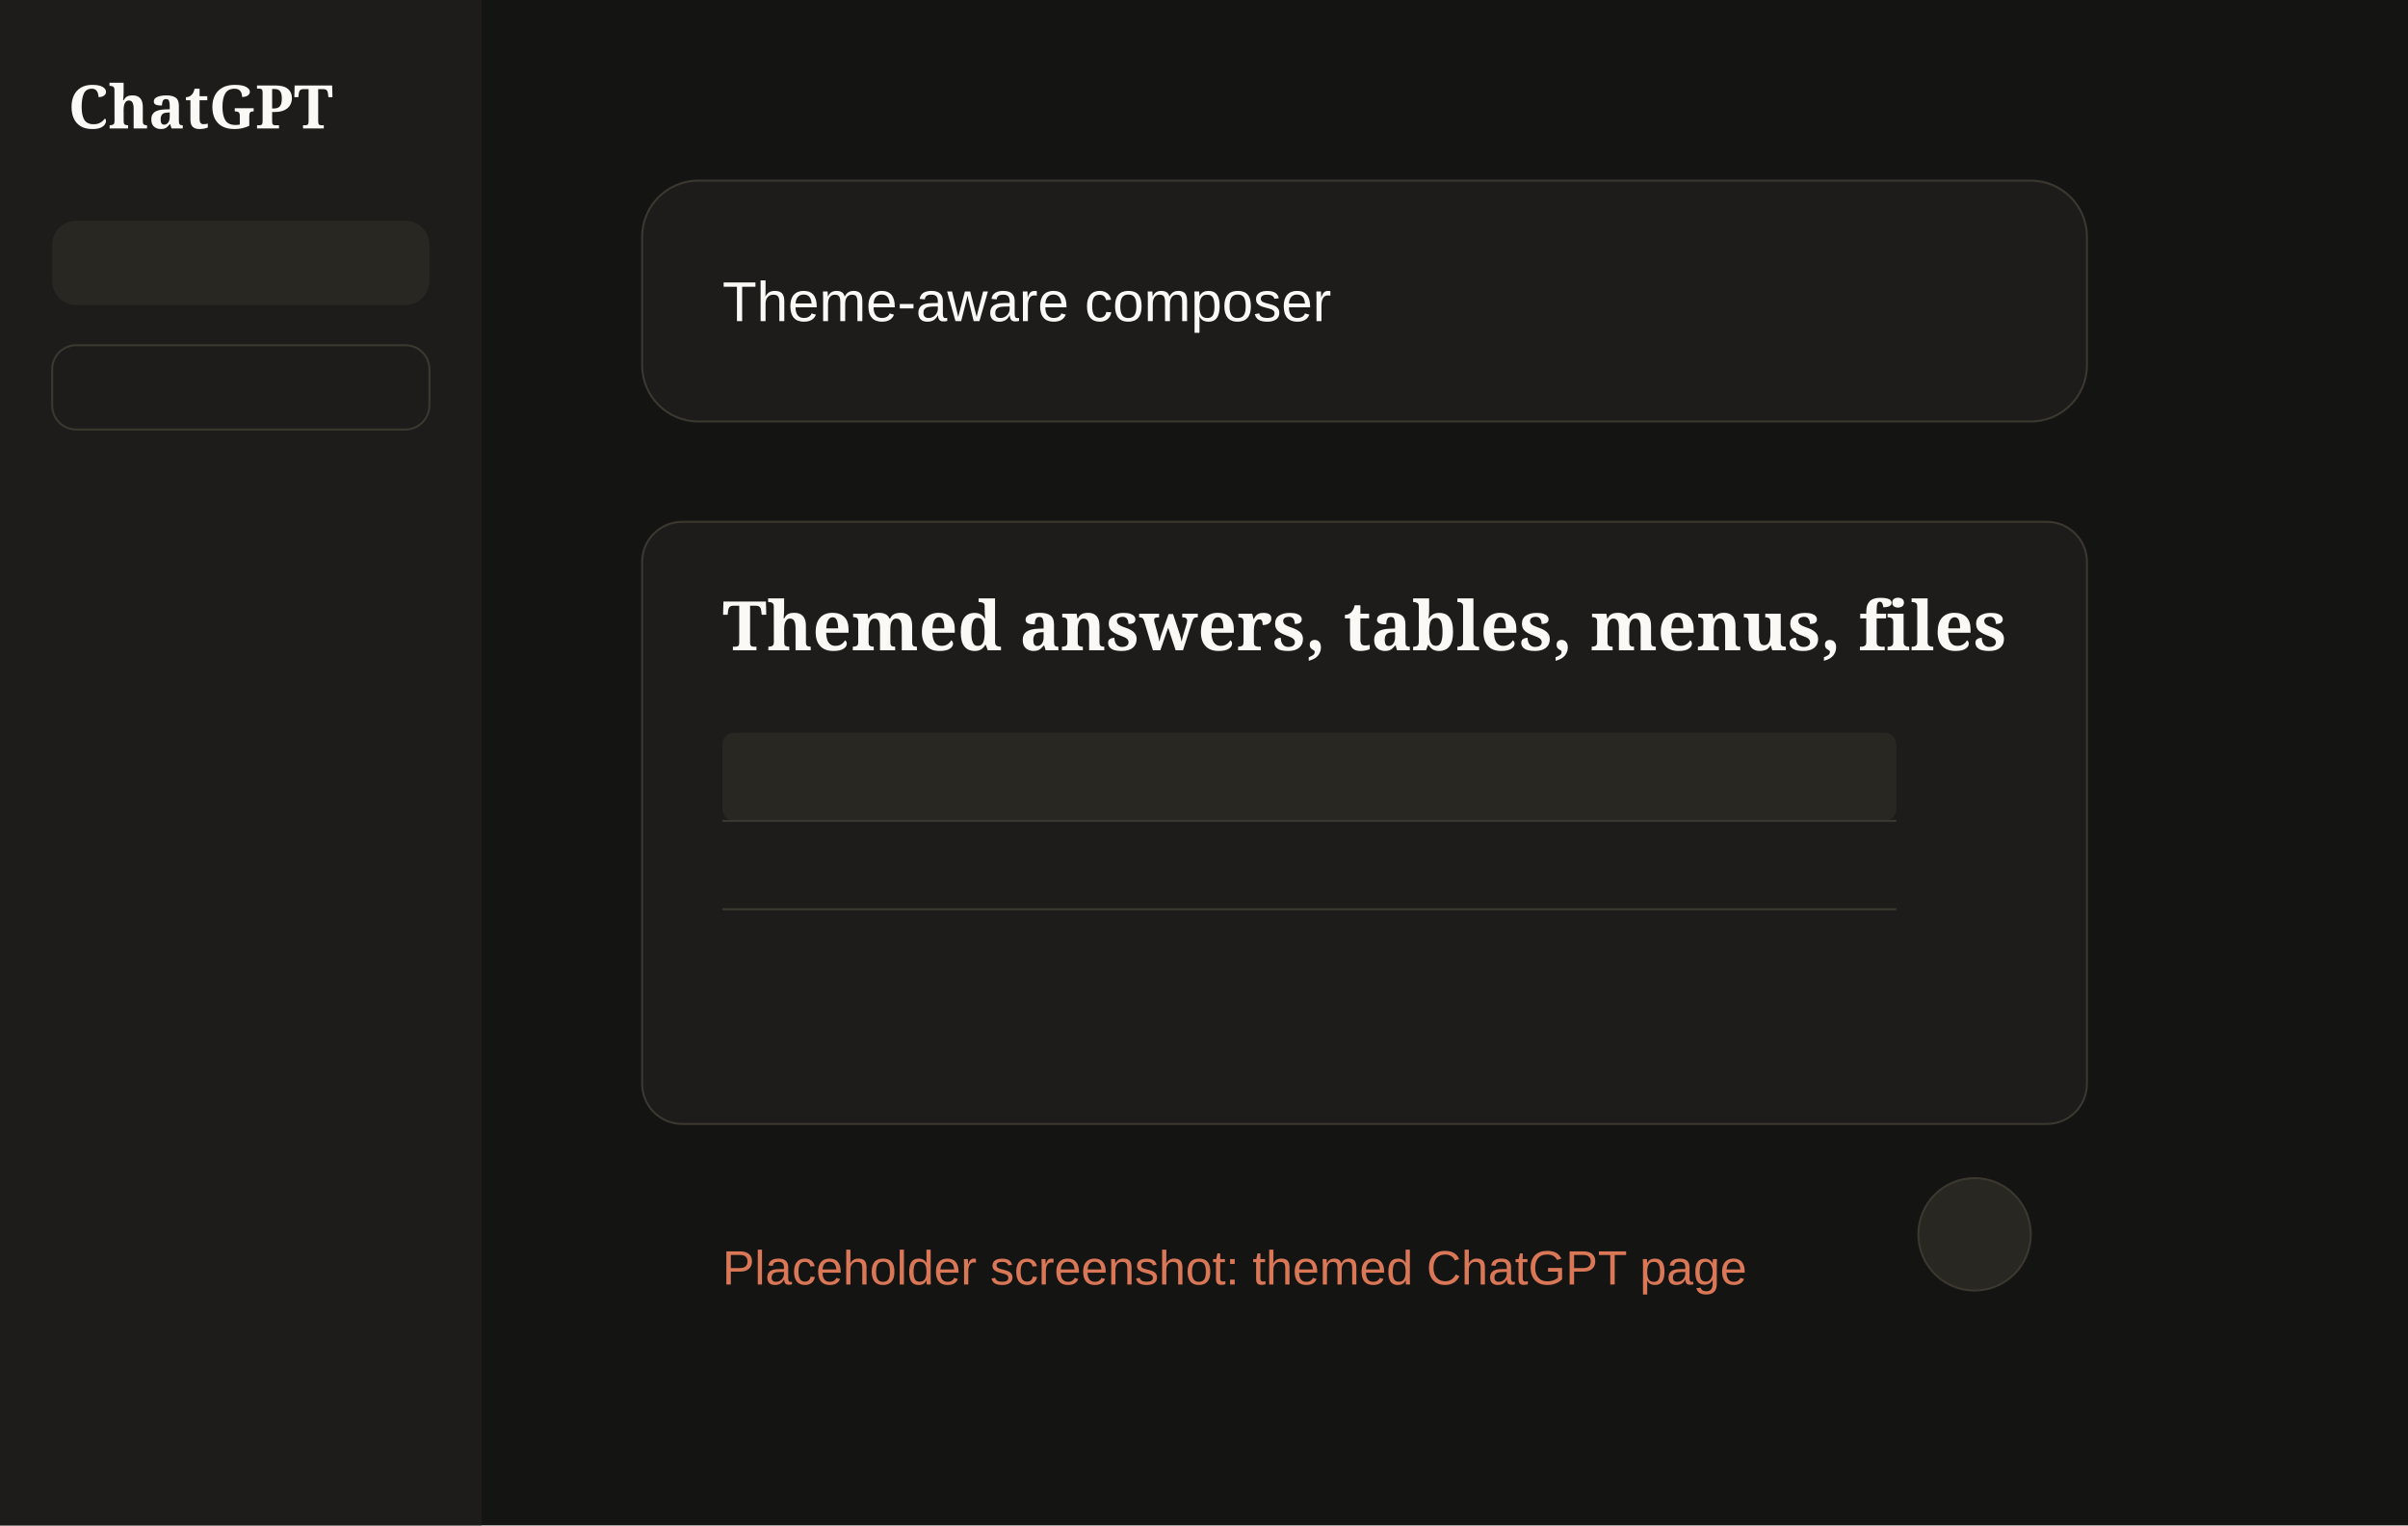
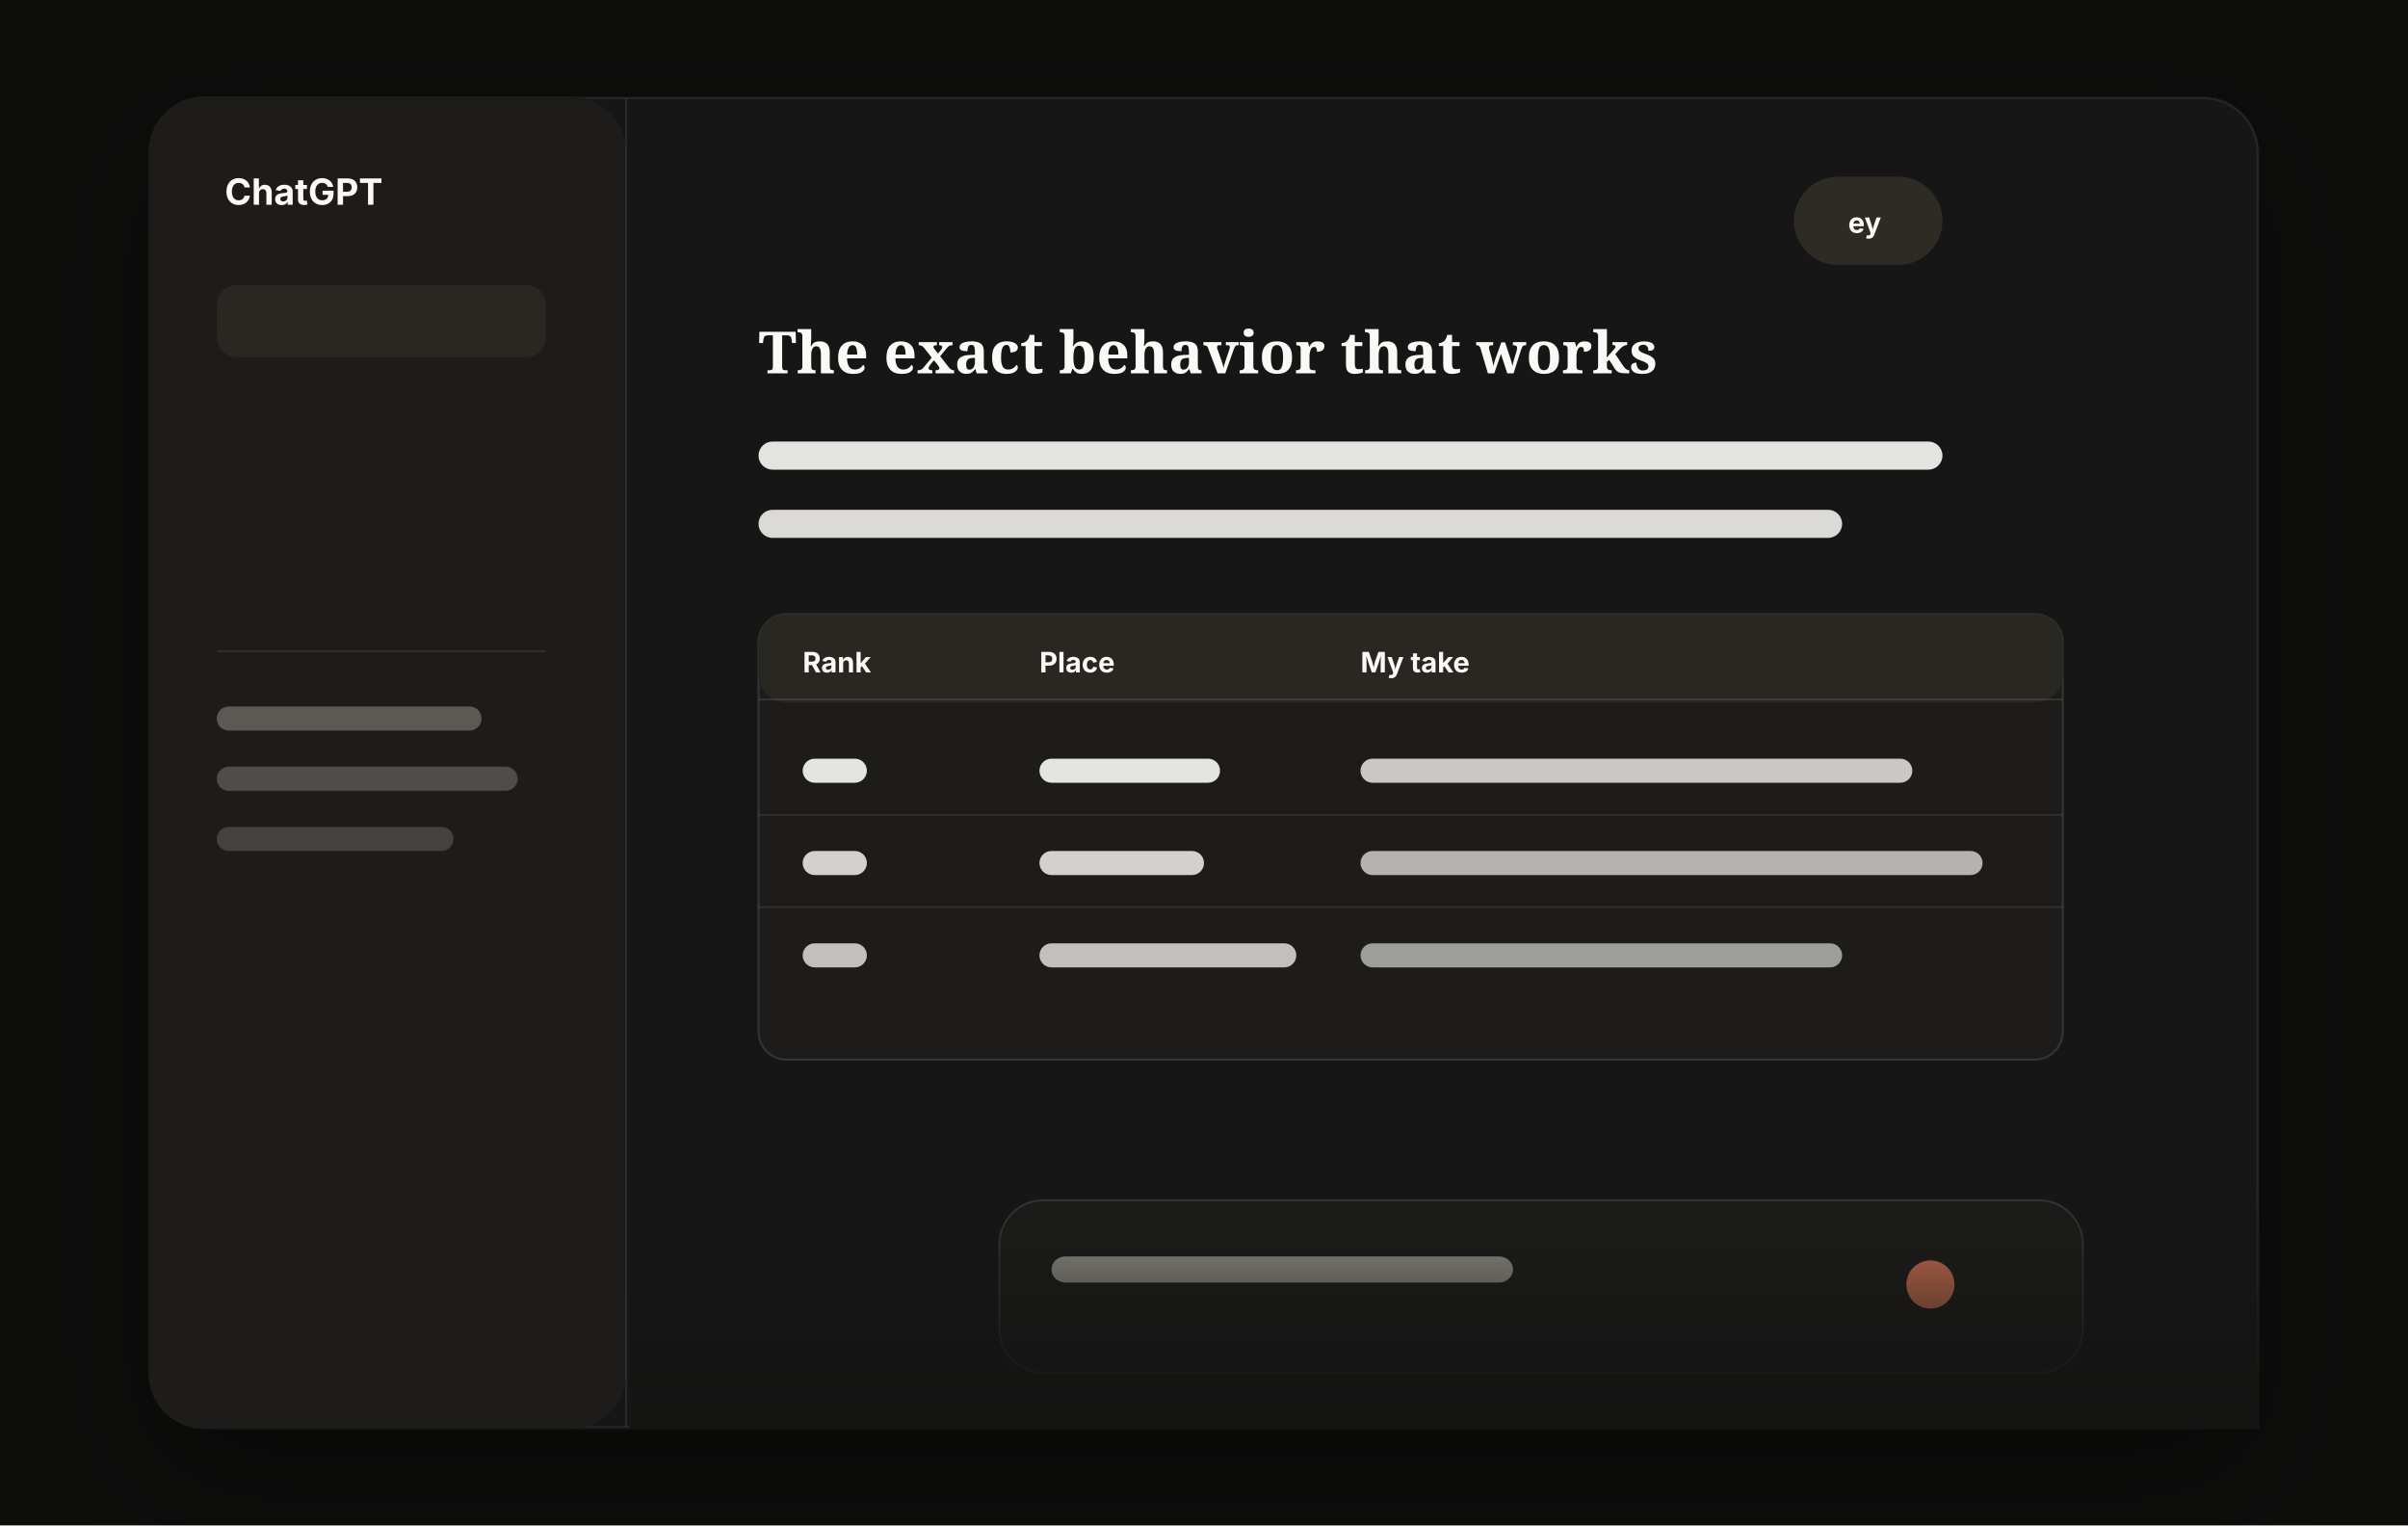
<svg xmlns="http://www.w3.org/2000/svg" viewBox="0 0 1200 760" role="img" aria-labelledby="title desc">
-   <rect width="1200" height="760" fill="#141413" />
-   <rect x="0" y="0" width="240" height="760" fill="#1d1c1a" />
-   <text x="34" y="64" fill="#faf9f5" font-family="Georgia, serif" font-size="30" font-weight="700">ChatGPT</text>
-   <rect x="26" y="110" width="188" height="42" rx="12" fill="#292722" />
-   <rect x="26" y="172" width="188" height="42" rx="12" fill="#1d1c1a" stroke="#3b382f" />
-   <rect x="320" y="90" width="720" height="120" rx="28" fill="#1d1c1a" stroke="#3b382f" />
-   <text x="360" y="160" fill="#faf9f5" font-family="Arial, sans-serif" font-size="28">Theme-aware composer</text>
-   <rect x="320" y="260" width="720" height="300" rx="20" fill="#1d1c1a" stroke="#3b382f" />
-   <text x="360" y="324" fill="#faf9f5" font-family="Georgia, serif" font-size="34" font-weight="600">Themed answers, tables, menus, files</text>
-   <rect x="360" y="365" width="585" height="44" rx="6" fill="#292722" />
-   <rect x="360" y="409" width="585" height="44" rx="0" fill="#1d1c1a" />
-   <rect x="360" y="453" width="585" height="44" rx="0" fill="#1d1c1a" />
-   <line x1="360" y1="409" x2="945" y2="409" stroke="#3b382f" />
-   <line x1="360" y1="453" x2="945" y2="453" stroke="#3b382f" />
-   <circle cx="984" cy="615" r="28" fill="#292722" stroke="#3b382f" />
-   <text x="360" y="640" fill="#d97757" font-family="Arial, sans-serif" font-size="24">Placeholder screenshot: themed ChatGPT page</text>
+   <defs>
+     <filter id="shadow" x="-20%" y="-20%" width="140%" height="140%">
+       <feDropShadow dx="0" dy="24" stdDeviation="32" flood-color="#000" flood-opacity=".32" />
+     </filter>
+     <linearGradient id="fade" x1="0" y1="0" x2="0" y2="1">
+       <stop offset="0" stop-color="#141413" stop-opacity="0" />
+       <stop offset=".9" stop-color="#141413" />
+     </linearGradient>
+   </defs>
+   <rect width="1200" height="760" fill="#0d0d0c" />
+   <g filter="url(#shadow)">
+     <rect x="74" y="48" width="1052" height="664" rx="28" fill="#141413" />
+     <rect x="75" y="49" width="1050" height="662" rx="27" fill="none" stroke="#ffffff" opacity=".08" />
+   </g>
+   <rect x="74" y="48" width="238" height="664" rx="28" fill="#1d1c1a" />
+   <path d="M312 49v662" stroke="#ffffff" opacity=".08" />
+   <text x="112" y="102" fill="#faf9f5" font-family="Inter, Arial, sans-serif" font-size="18" font-weight="700">ChatGPT</text>
+   <rect x="108" y="142" width="164" height="36" rx="10" fill="#292722" />
+   <rect x="108" y="194" width="164" height="36" rx="10" fill="transparent" />
+   <rect x="108" y="246" width="164" height="36" rx="10" fill="transparent" />
+   <rect x="108" y="324" width="164" height="1" fill="#ffffff" opacity=".08" />
+   <rect x="108" y="352" width="132" height="12" rx="6" fill="#b0aea5" opacity=".42" />
+   <rect x="108" y="382" width="150" height="12" rx="6" fill="#b0aea5" opacity=".34" />
+   <rect x="108" y="412" width="118" height="12" rx="6" fill="#b0aea5" opacity=".26" />
+   <g transform="translate(378 88)">
+     <rect x="516" y="0" width="74" height="44" rx="22" fill="#2e2b24" />
+     <text x="543" y="28" fill="#faf9f5" font-family="Inter, Arial, sans-serif" font-size="14" font-weight="650">ey</text>
+     <text x="0" y="98" fill="#faf9f5" font-family="Georgia, serif" font-size="29" font-weight="600">The exact behavior that works</text>
+     <rect x="0" y="132" width="590" height="14" rx="7" fill="#faf9f5" opacity=".9" />
+     <rect x="0" y="166" width="540" height="14" rx="7" fill="#faf9f5" opacity=".86" />
+     <g transform="translate(0 218)">
+       <rect width="650" height="222" rx="14" fill="#1d1c1a" stroke="#ffffff" stroke-opacity=".12" />
+       <rect width="650" height="44" rx="14" fill="#292722" />
+       <rect x="0" y="42" width="650" height="1" fill="#ffffff" opacity=".1" />
+       <text x="22" y="29" fill="#faf9f5" font-family="Inter, Arial, sans-serif" font-size="14" font-weight="700">Rank</text>
+       <text x="140" y="29" fill="#faf9f5" font-family="Inter, Arial, sans-serif" font-size="14" font-weight="700">Place</text>
+       <text x="300" y="29" fill="#faf9f5" font-family="Inter, Arial, sans-serif" font-size="14" font-weight="700">My take</text>
+       <rect x="22" y="72" width="32" height="12" rx="6" fill="#faf9f5" opacity=".9" />
+       <rect x="140" y="72" width="90" height="12" rx="6" fill="#faf9f5" opacity=".9" />
+       <rect x="300" y="72" width="275" height="12" rx="6" fill="#faf9f5" opacity=".78" />
+       <rect x="22" y="118" width="32" height="12" rx="6" fill="#faf9f5" opacity=".82" />
+       <rect x="140" y="118" width="82" height="12" rx="6" fill="#faf9f5" opacity=".82" />
+       <rect x="300" y="118" width="310" height="12" rx="6" fill="#faf9f5" opacity=".68" />
+       <rect x="22" y="164" width="32" height="12" rx="6" fill="#faf9f5" opacity=".74" />
+       <rect x="140" y="164" width="128" height="12" rx="6" fill="#faf9f5" opacity=".74" />
+       <rect x="300" y="164" width="240" height="12" rx="6" fill="#faf9f5" opacity=".58" />
+       <path d="M0 100h650M0 146h650" stroke="#ffffff" opacity=".08" />
+     </g>
+     <rect x="120" y="510" width="540" height="86" rx="22" fill="#1d1c1a" stroke="#ffffff" stroke-opacity=".12" />
+     <rect x="146" y="538" width="230" height="13" rx="7" fill="#b0aea5" opacity=".85" />
+     <circle cx="584" cy="552" r="12" fill="#d97757" />
+   </g>
+   <rect x="314" y="592" width="812" height="120" fill="url(#fade)" />
</svg>
